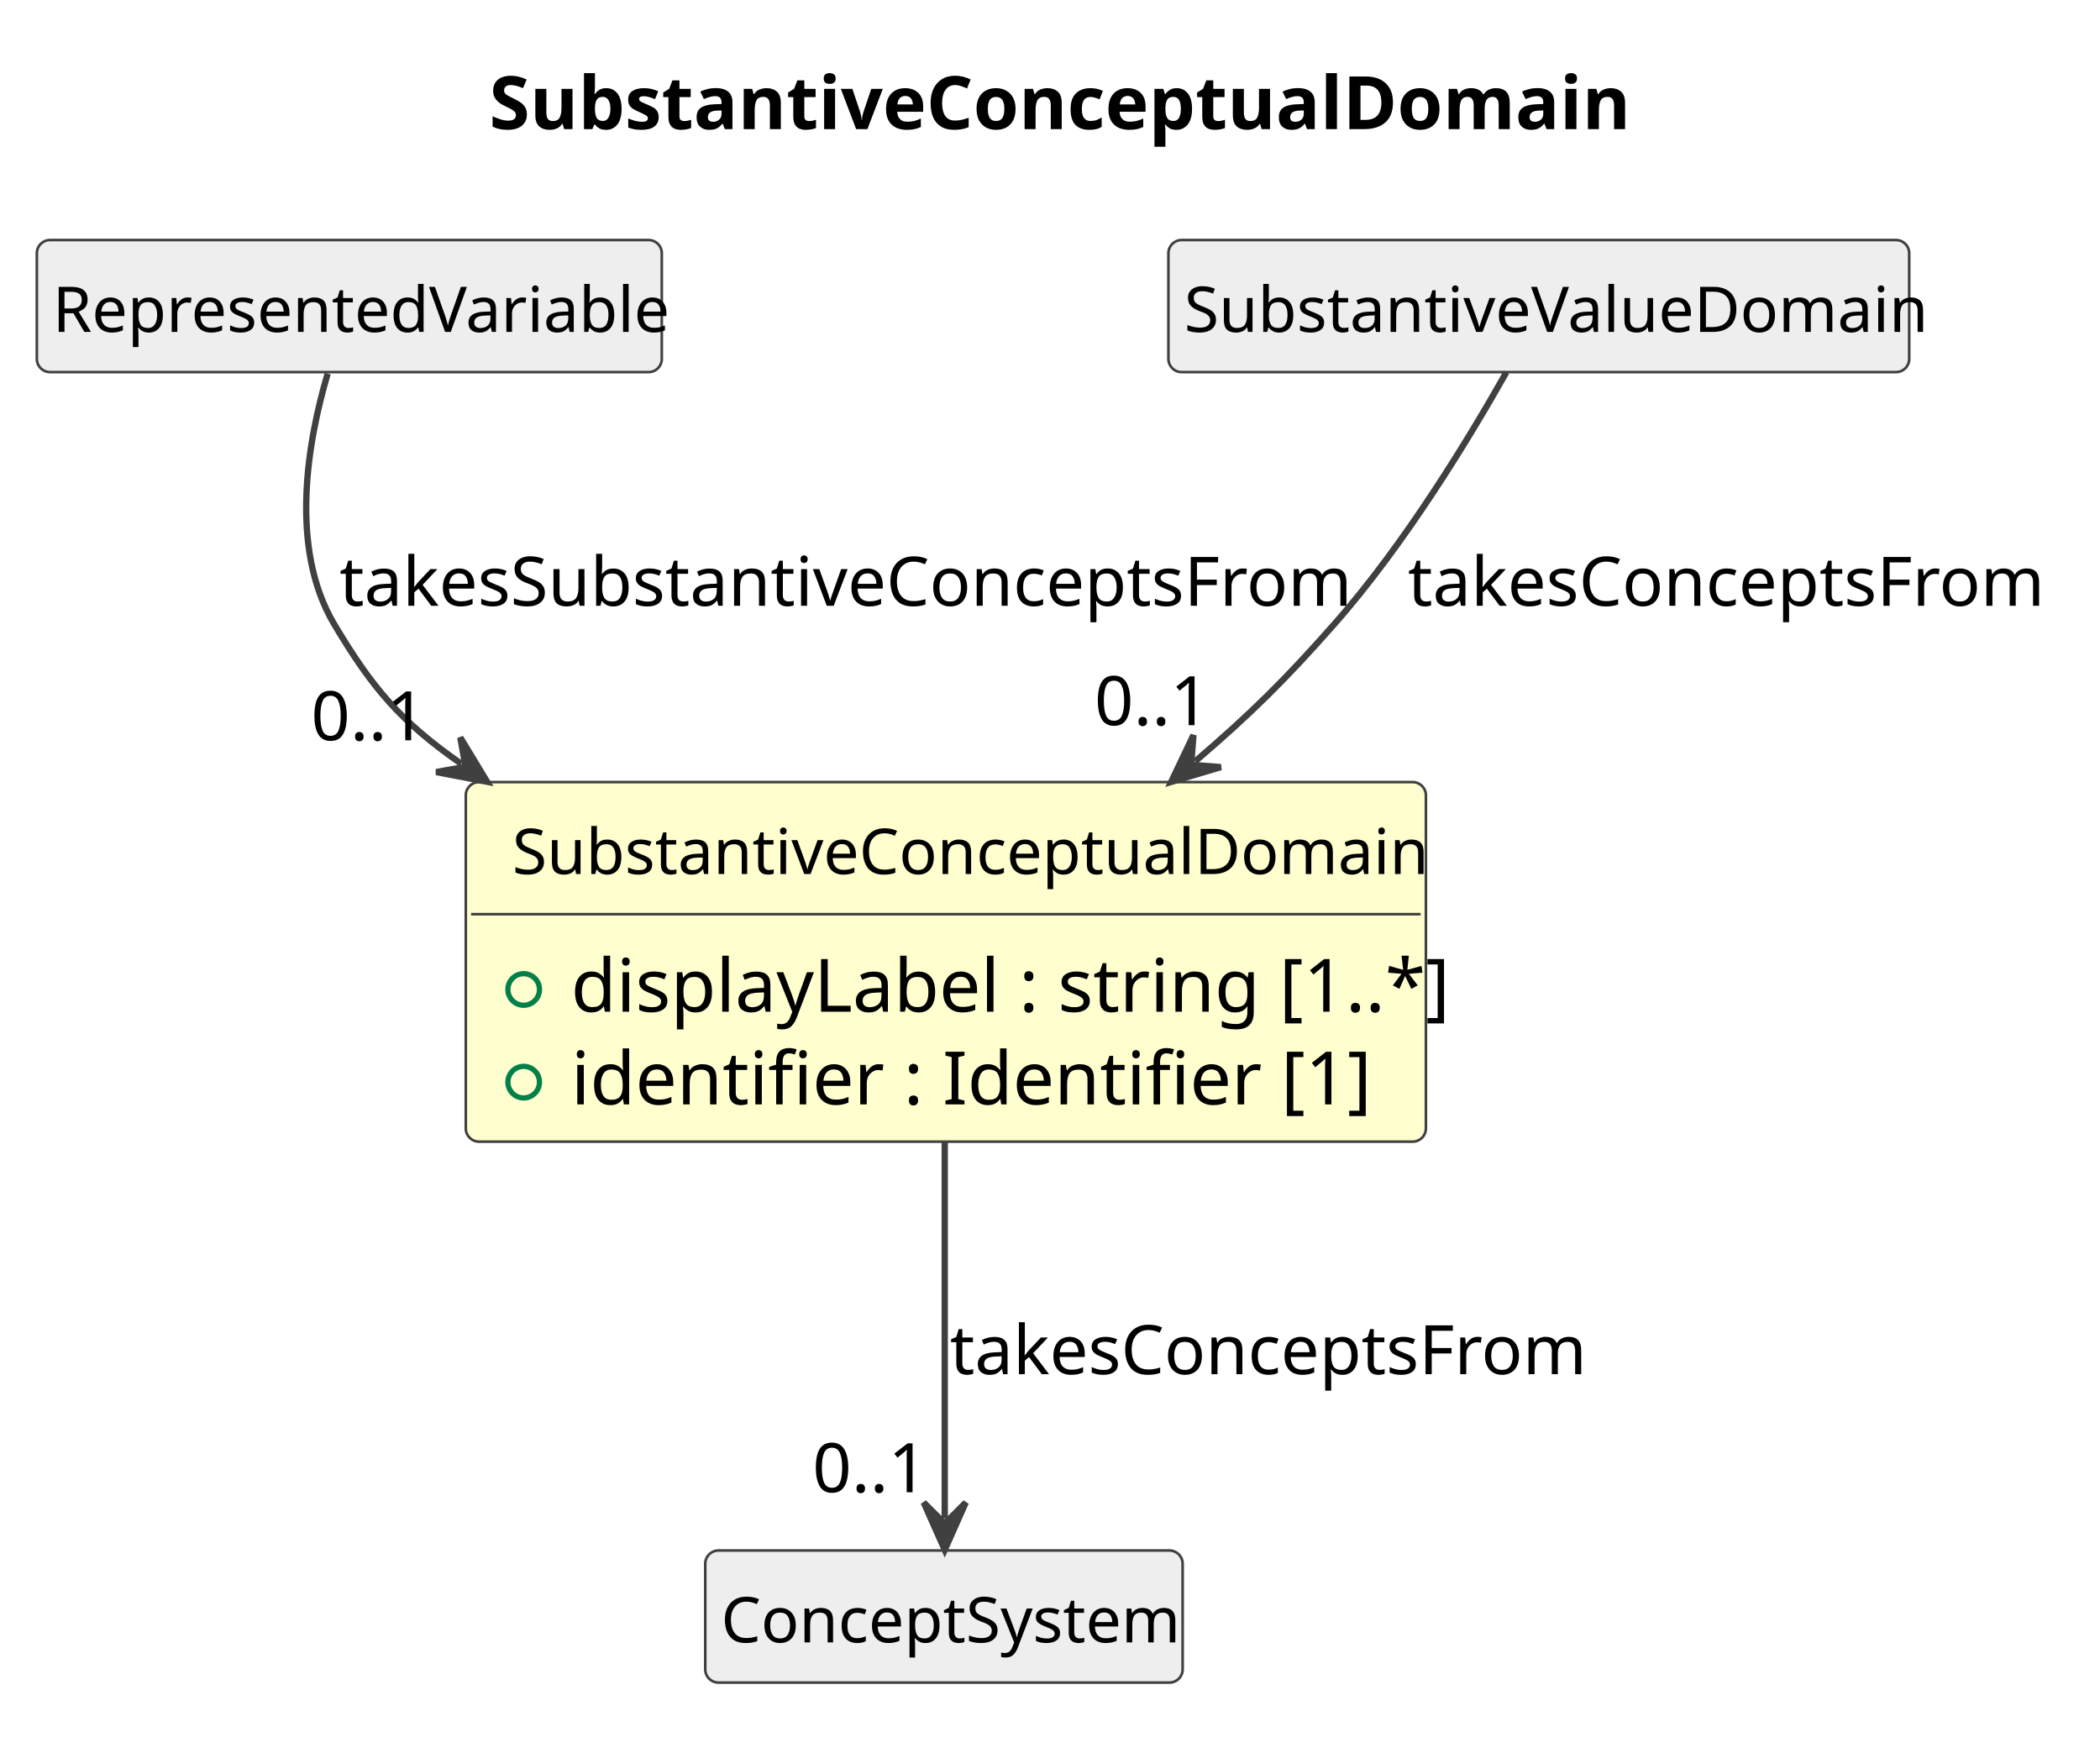
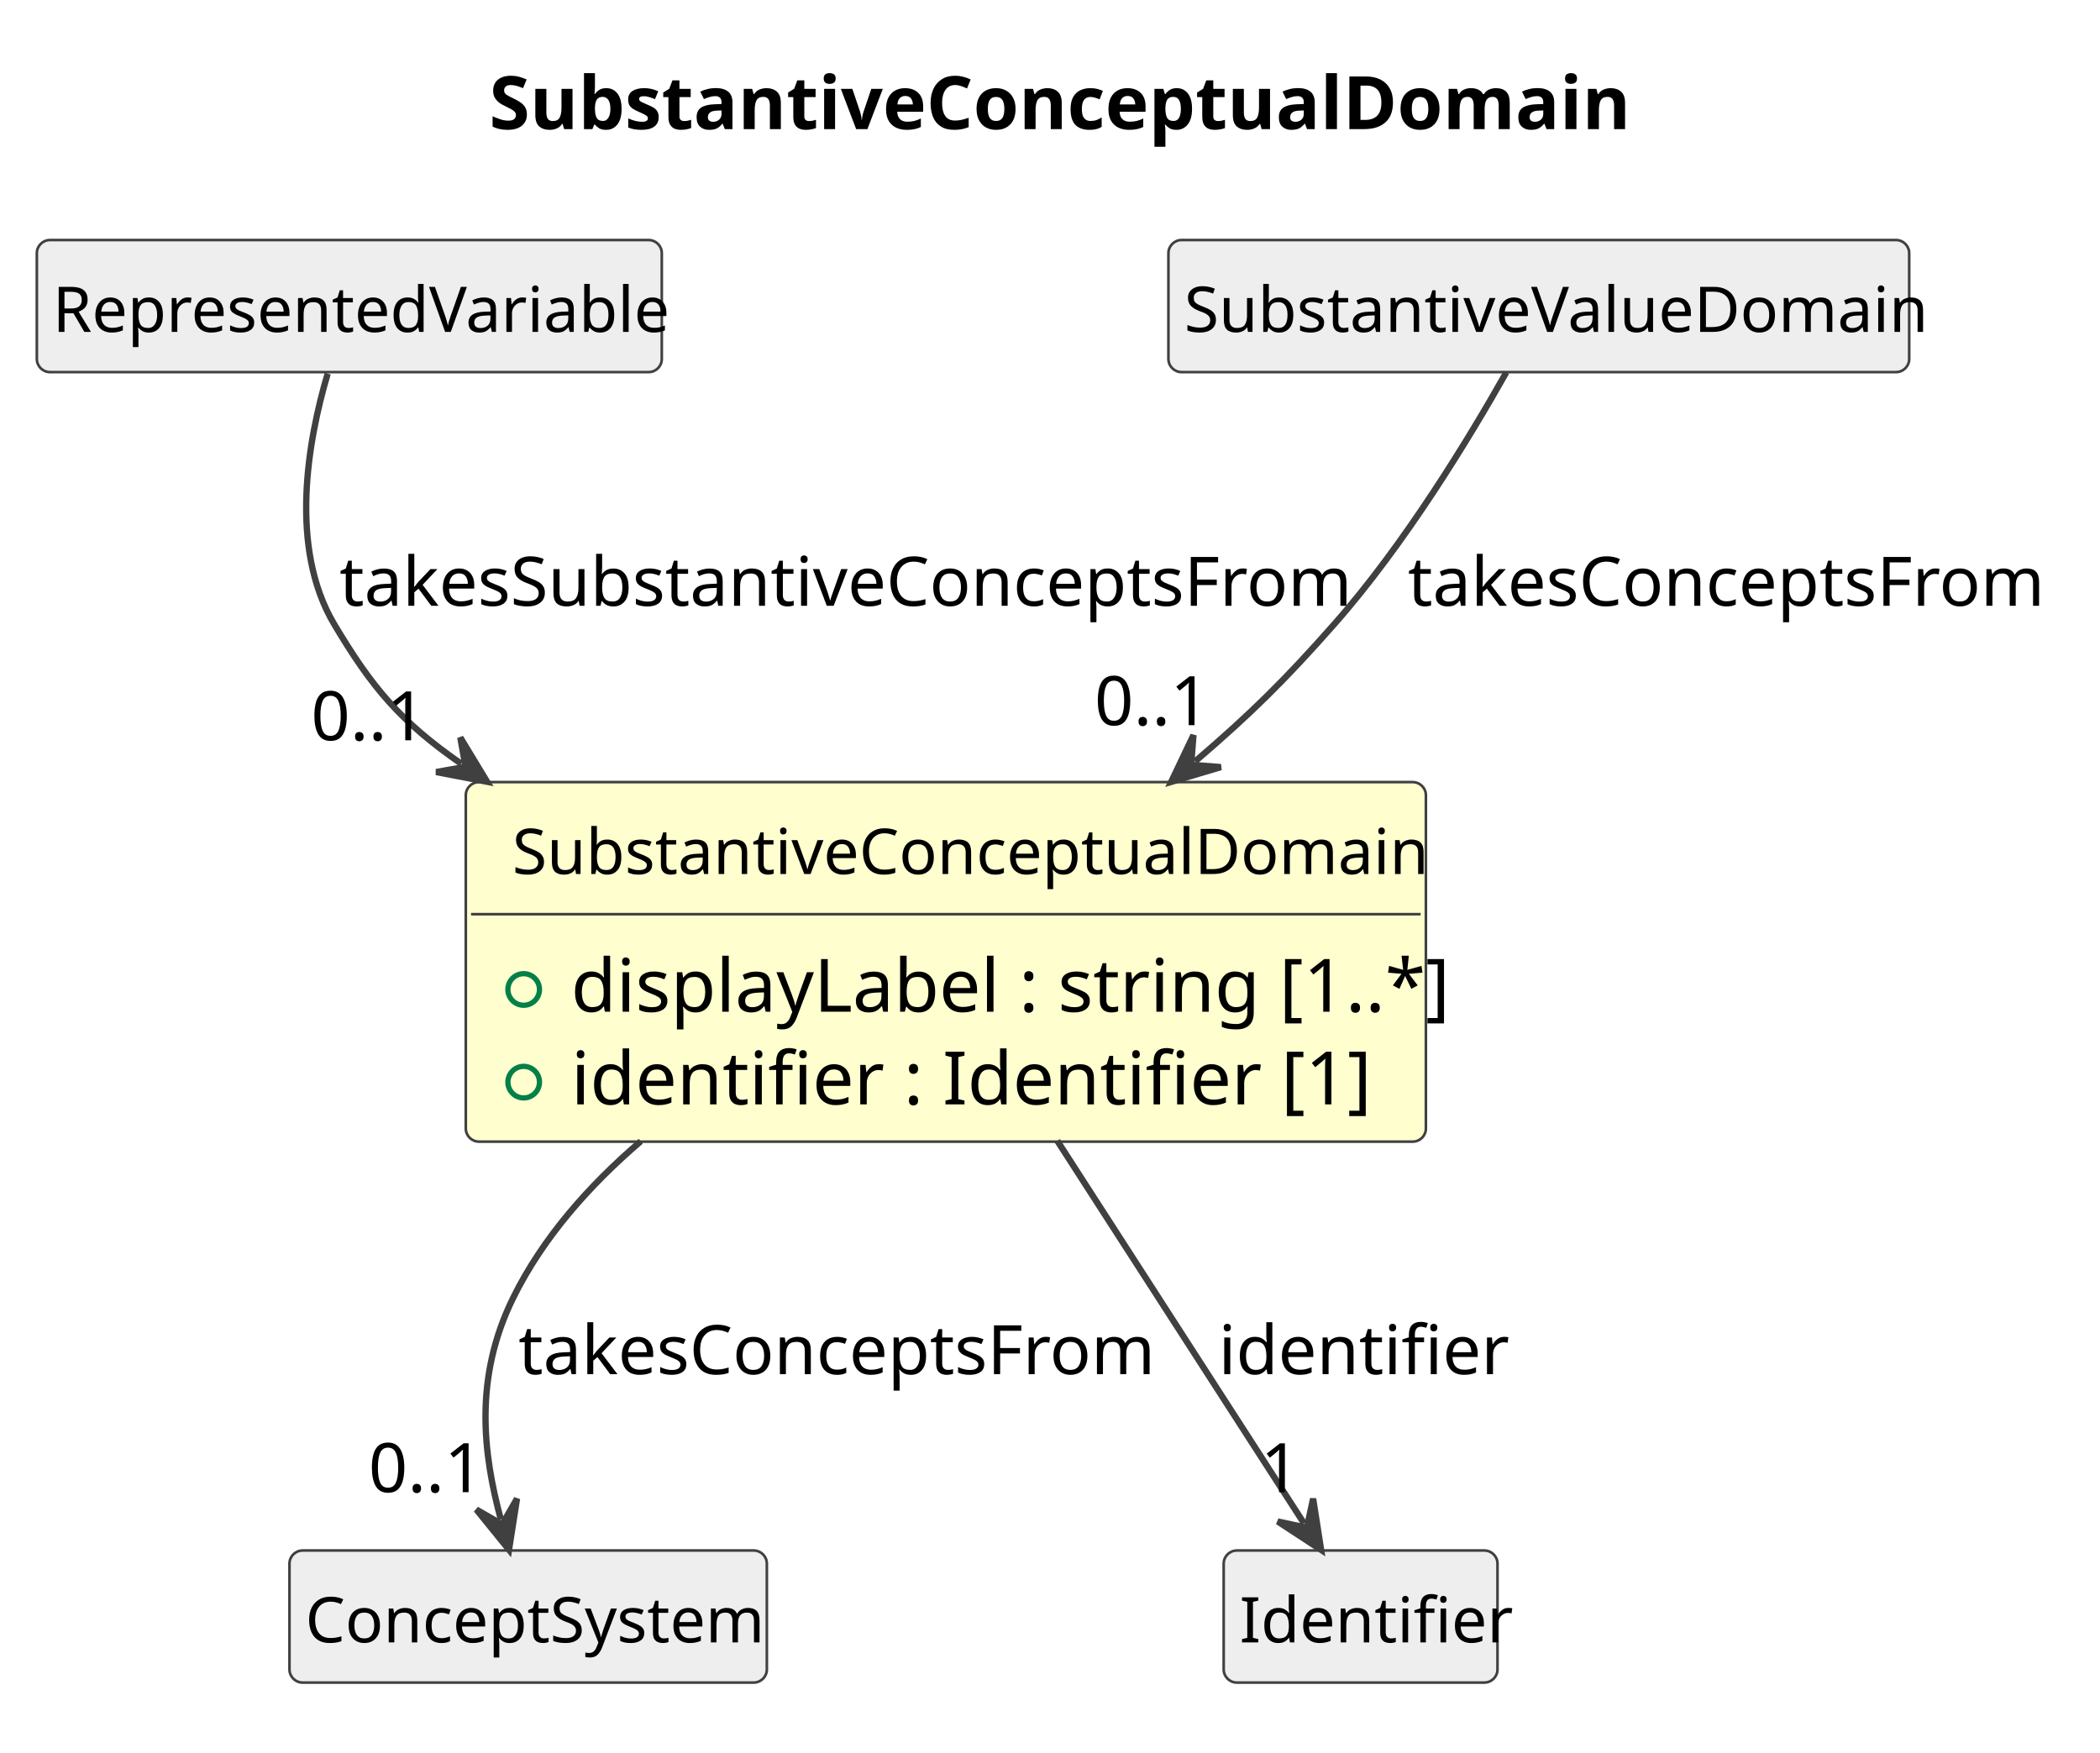
<svg xmlns="http://www.w3.org/2000/svg" contentStyleType="text/css" data-diagram-type="CLASS" height="333px" preserveAspectRatio="none" style="width:399px;height:333px;background:#FFFFFF;" version="1.1" viewBox="0 0 399 333" width="399px" zoomAndPan="magnify">
  <defs />
  <g>
    <g class="title" data-source-line="1">
      <text fill="#000000" font-family="sans-serif" font-size="14" font-weight="700" lengthAdjust="spacing" textLength="206.917" x="92.952" y="24.533">SubstantiveConceptualDomain</text>
    </g>
    <g class="entity" data-qualified-name="SubstantiveConceptualDomain" data-source-line="12" id="ent0002">
      <rect fill="#FEFECE" height="68.312" rx="2.5" ry="2.5" style="stroke:#404040;stroke-width:0.5;" width="182.42" x="88.5" y="148.609" />
      <text fill="#000000" font-family="sans-serif" font-size="12" lengthAdjust="spacing" textLength="164.766" x="97.327" y="166.066">SubstantiveConceptualDomain</text>
      <line style="stroke:#404040;stroke-width:0.5;" x1="89.5" x2="269.92" y1="173.703" y2="173.703" />
      <g data-visibility-modifier="PUBLIC_FIELD">
        <ellipse cx="99.5" cy="188.008" fill="none" rx="3" ry="3" style="stroke:#038048;stroke-width:1;" />
      </g>
      <text fill="#000000" font-family="sans-serif" font-size="14" lengthAdjust="spacing" textLength="156.42" x="108.5" y="192.236">displayLabel : string [1..*]</text>
      <g data-visibility-modifier="PUBLIC_FIELD">
        <ellipse cx="99.5" cy="205.617" fill="none" rx="3" ry="3" style="stroke:#038048;stroke-width:1;" />
      </g>
      <text fill="#000000" font-family="sans-serif" font-size="14" lengthAdjust="spacing" textLength="137.737" x="108.5" y="209.846">identifier : Identifier [1]</text>
    </g>
    <g class="entity" data-qualified-name="RepresentedVariable" data-source-line="16" id="ent0003">
      <rect fill="#EEEEEE" height="25.094" rx="2.5" ry="2.5" style="stroke:#404040;stroke-width:0.5;" width="118.74" x="7" y="45.609" />
      <text fill="#000000" font-family="sans-serif" font-size="12" lengthAdjust="spacing" textLength="112.74" x="10" y="63.066">RepresentedVariable</text>
    </g>
    <g class="entity" data-qualified-name="SubstantiveValueDomain" data-source-line="18" id="ent0005">
      <rect fill="#EEEEEE" height="25.094" rx="2.5" ry="2.5" style="stroke:#404040;stroke-width:0.5;" width="140.748" x="222" y="45.609" />
      <text fill="#000000" font-family="sans-serif" font-size="12" lengthAdjust="spacing" textLength="134.748" x="225" y="63.066">SubstantiveValueDomain</text>
    </g>
    <g class="entity" data-qualified-name="ConceptSystem" data-source-line="20" id="ent0007">
-       <rect fill="#EEEEEE" height="25.094" rx="2.5" ry="2.5" style="stroke:#404040;stroke-width:0.5;" width="90.703" x="134" y="294.609" />
-       <text fill="#000000" font-family="sans-serif" font-size="12" lengthAdjust="spacing" textLength="84.703" x="137" y="312.066">ConceptSystem</text>
+       <rect fill="#EEEEEE" height="25.094" rx="2.5" ry="2.5" style="stroke:#404040;stroke-width:0.5;" width="90.703" x="55" y="294.609" />
+       <text fill="#000000" font-family="sans-serif" font-size="12" lengthAdjust="spacing" textLength="84.703" x="58" y="312.066">ConceptSystem</text>
+     </g>
+     <g class="entity" data-qualified-name="Identifier" data-source-line="22" id="ent0009">
+       <rect fill="#EEEEEE" height="25.094" rx="2.5" ry="2.5" style="stroke:#404040;stroke-width:0.5;" width="52.025" x="232.5" y="294.609" />
+       <text fill="#000000" font-family="sans-serif" font-size="12" lengthAdjust="spacing" textLength="46.025" x="235.5" y="312.066">Identifier</text>
    </g>
    <g class="link" data-entity-1="ent0003" data-entity-2="ent0002" data-link-type="dependency" data-source-line="17" id="lnk4">
      <path codeLine="17" d="M62.26,70.989 C58.5,83.709 54.83,104.029 63.5,118.609 C70.65,130.619 76.044,137.064 87.634,145.124" fill="none" id="RepresentedVariable-to-SubstantiveConceptualDomain" style="stroke:#404040;stroke-width:1.2;" />
      <polygon fill="#404040" points="92.56,148.549,87.455,140.127,88.455,145.695,82.887,146.695,92.56,148.549" style="stroke:#404040;stroke-width:1.2;" />
      <text fill="#000000" font-family="sans-serif" font-size="13" lengthAdjust="spacing" textLength="184.253" x="64.5" y="115.105">takesSubstantiveConceptsFrom</text>
      <text fill="#000000" font-family="sans-serif" font-size="13" lengthAdjust="spacing" textLength="21.684" x="59.092" y="140.658">0..1</text>
    </g>
    <g class="link" data-entity-1="ent0005" data-entity-2="ent0002" data-link-type="dependency" data-source-line="19" id="lnk6">
      <path codeLine="19" d="M286.2,70.749 C279.14,83.269 266.9,103.419 253.5,118.609 C244.24,129.109 237.759,135.528 227.079,144.668" fill="none" id="SubstantiveValueDomain-to-SubstantiveConceptualDomain" style="stroke:#404040;stroke-width:1.2;" />
      <polygon fill="#404040" points="222.52,148.569,231.959,145.757,226.319,145.318,226.757,139.679,222.52,148.569" style="stroke:#404040;stroke-width:1.2;" />
      <text fill="#000000" font-family="sans-serif" font-size="13" lengthAdjust="spacing" textLength="116.321" x="267.5" y="115.105">takesConceptsFrom</text>
      <text fill="#000000" font-family="sans-serif" font-size="13" lengthAdjust="spacing" textLength="21.684" x="207.948" y="137.792">0..1</text>
    </g>
    <g class="link" data-entity-1="ent0002" data-entity-2="ent0007" data-link-type="dependency" data-source-line="21" id="lnk8">
-       <path codeLine="21" d="M179.5,216.759 C179.5,242.549 179.5,270.829 179.5,288.489" fill="none" id="SubstantiveConceptualDomain-to-ConceptSystem" style="stroke:#404040;stroke-width:1.2;" />
-       <polygon fill="#404040" points="179.5,294.489,183.5,285.489,179.5,289.489,175.5,285.489,179.5,294.489" style="stroke:#404040;stroke-width:1.2;" />
-       <text fill="#000000" font-family="sans-serif" font-size="13" lengthAdjust="spacing" textLength="116.321" x="180.5" y="261.104">takesConceptsFrom</text>
-       <text fill="#000000" font-family="sans-serif" font-size="13" lengthAdjust="spacing" textLength="21.684" x="154.371" y="283.532">0..1</text>
+       <path codeLine="21" d="M121.75,216.849 C111.95,225.239 103.13,235.179 97.5,246.609 C90,261.829 91.781,276.166 95.15,288.686" fill="none" id="SubstantiveConceptualDomain-to-ConceptSystem" style="stroke:#404040;stroke-width:1.2;" />
+       <polygon fill="#404040" points="96.71,294.479,98.233,284.749,95.41,289.651,90.508,286.828,96.71,294.479" style="stroke:#404040;stroke-width:1.2;" />
+       <text fill="#000000" font-family="sans-serif" font-size="13" lengthAdjust="spacing" textLength="116.321" x="98.5" y="261.104">takesConceptsFrom</text>
+       <text fill="#000000" font-family="sans-serif" font-size="13" lengthAdjust="spacing" textLength="21.684" x="70.018" y="283.518">0..1</text>
+     </g>
+     <g class="link" data-entity-1="ent0002" data-entity-2="ent0009" data-link-type="dependency" data-source-line="23" id="lnk10">
+       <path codeLine="23" d="M200.88,216.759 C217.51,242.549 236.368,271.787 247.758,289.447" fill="none" id="SubstantiveConceptualDomain-to-Identifier" style="stroke:#404040;stroke-width:1.2;" />
+       <polygon fill="#404040" points="251.01,294.489,249.493,284.758,248.3,290.288,242.77,289.094,251.01,294.489" style="stroke:#404040;stroke-width:1.2;" />
+       <text fill="#000000" font-family="sans-serif" font-size="13" lengthAdjust="spacing" textLength="49.137" x="231.5" y="261.104">identifier</text>
+       <text fill="#000000" font-family="sans-serif" font-size="13" lengthAdjust="spacing" textLength="7.23" x="239.519" y="283.532">1</text>
    </g>
  </g>
</svg>
